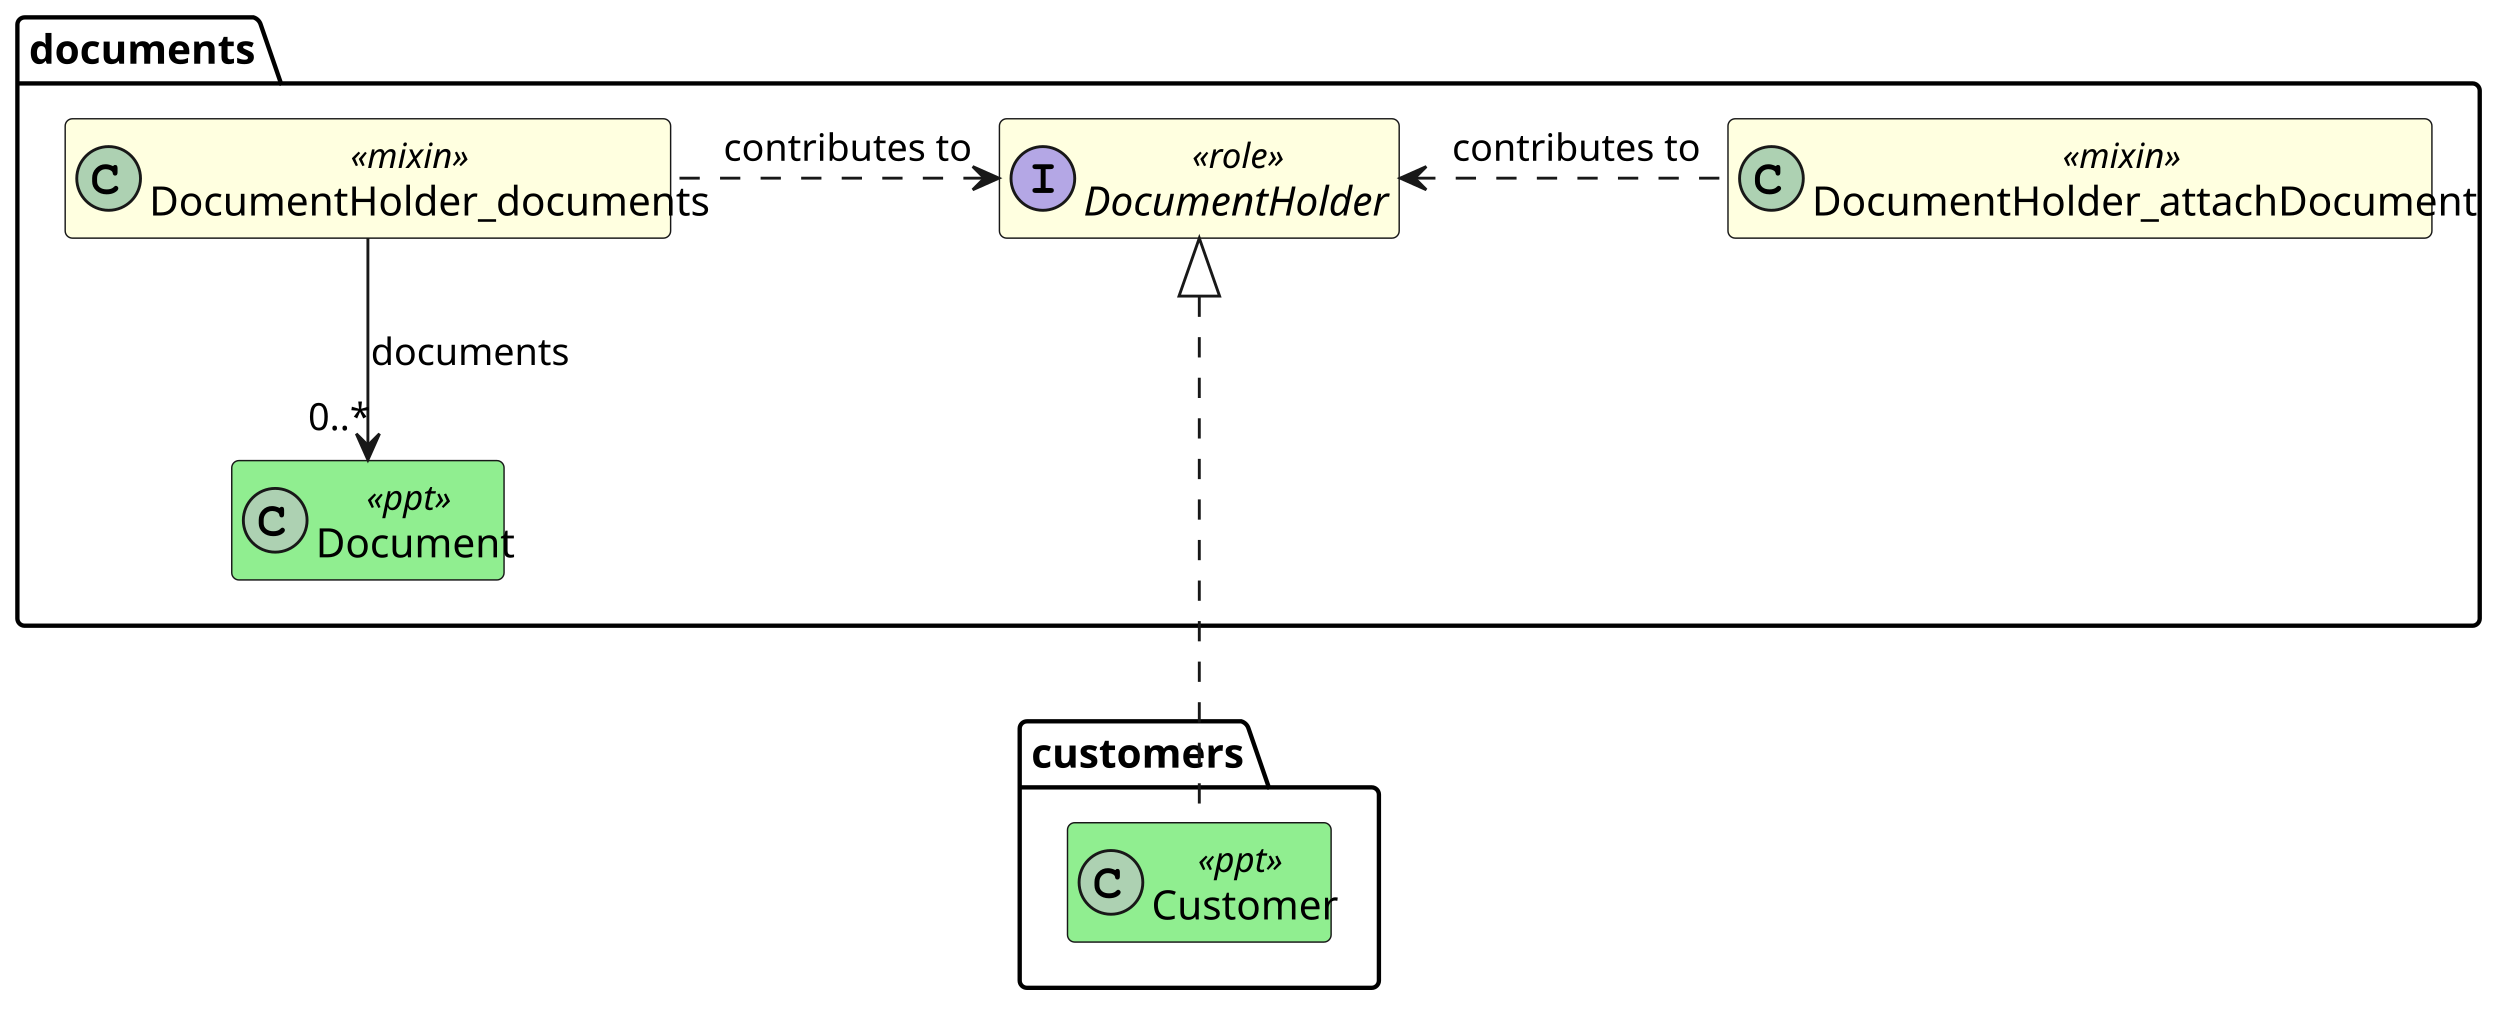
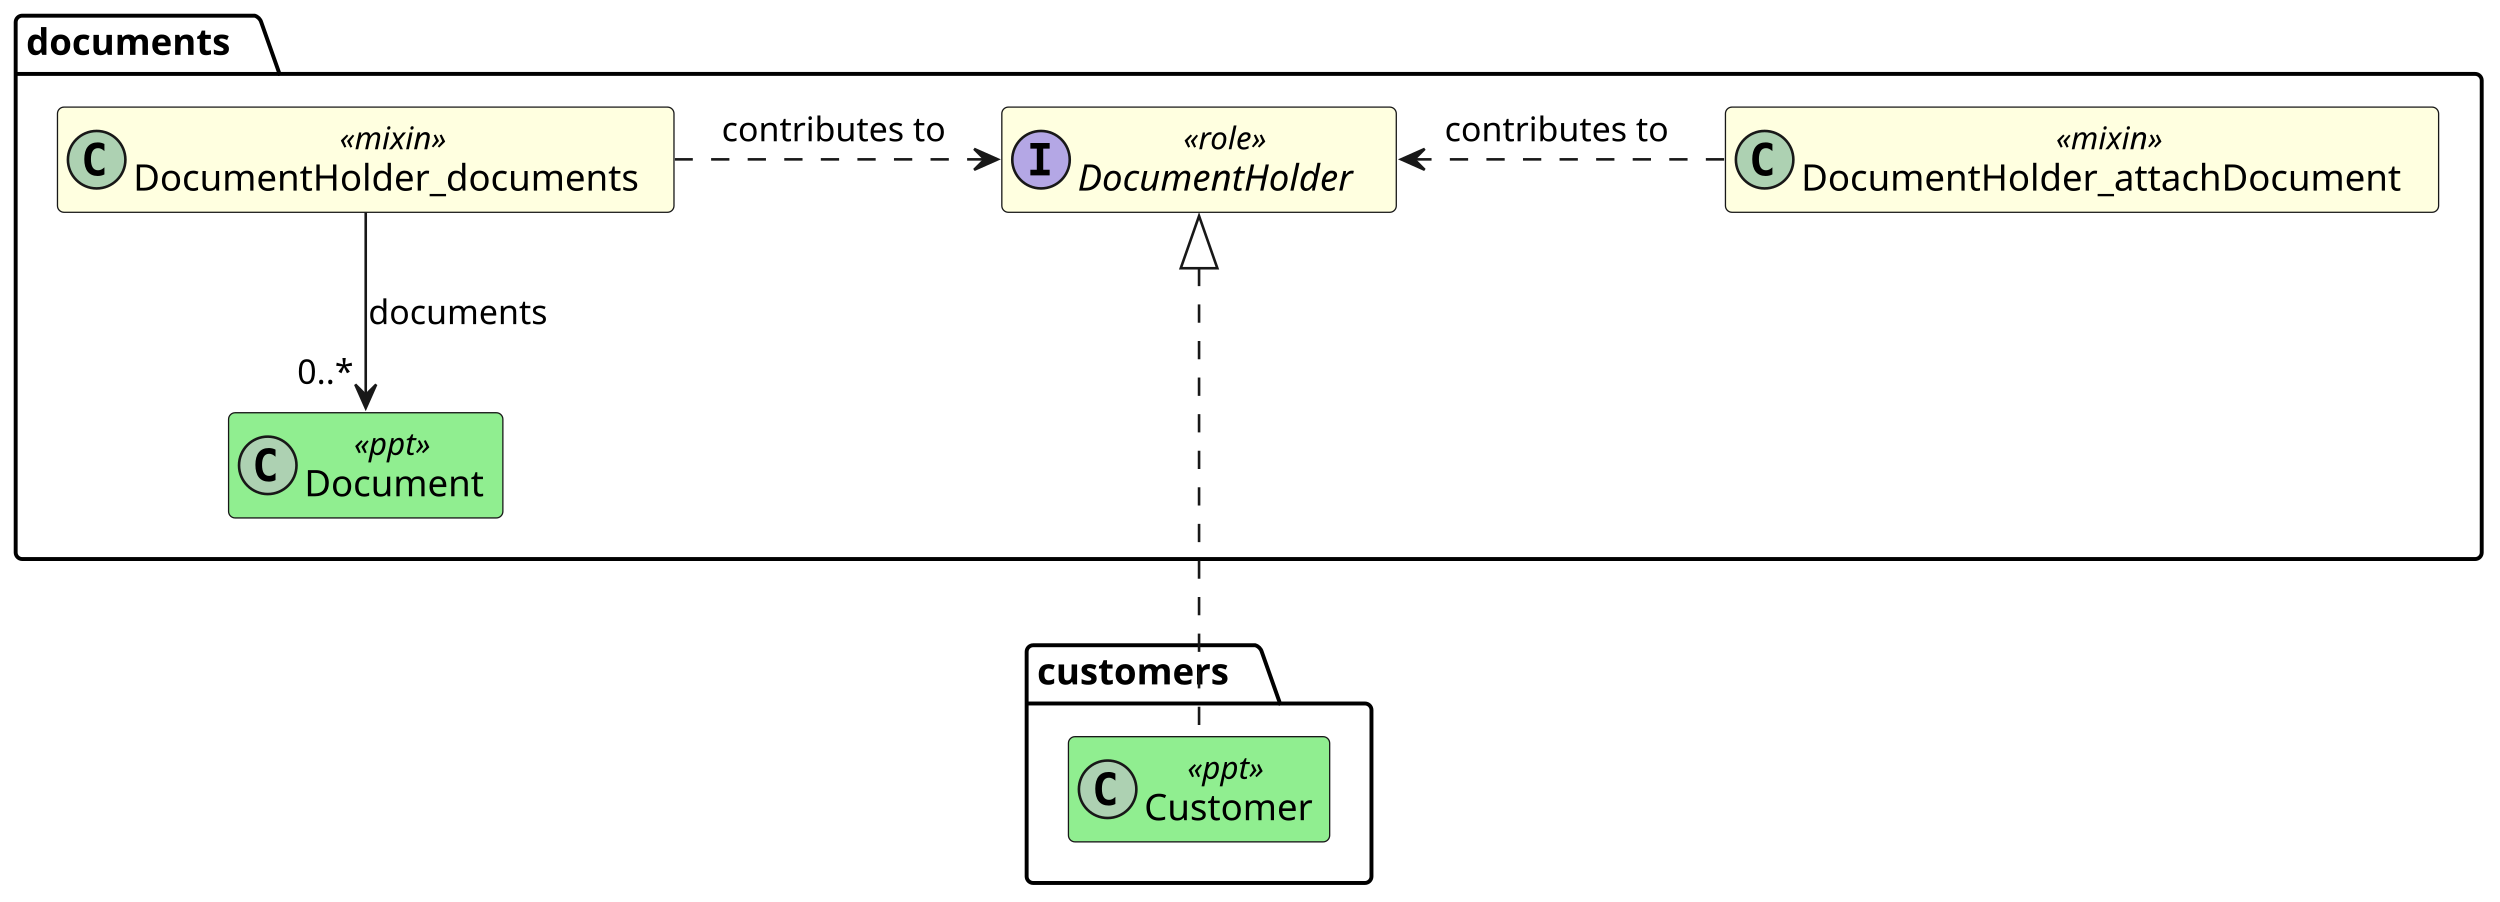
- <svg xmlns="http://www.w3.org/2000/svg" contentStyleType="text/css" height="348px" preserveAspectRatio="none" style="width:863px;height:348px;background:#FFFFFF;" version="1.1" viewBox="0 0 863 348" width="863px" zoomAndPan="magnify">
+ <svg xmlns="http://www.w3.org/2000/svg" contentStyleType="text/css" height="345px" preserveAspectRatio="none" style="width:957px;height:345px;background:#FFFFFF;" version="1.1" viewBox="0 0 957 345" width="957px" zoomAndPan="magnify">
  <defs />
  <g>
    <g id="cluster_documents">
-       <path d="M8.5,6 L87.5,6 A3.75,3.75 0 0 1 90,8.5 L97,28.8 L853.5,28.8 A2.5,2.5 0 0 1 856,31.3 L856,213.5 A2.5,2.5 0 0 1 853.5,216 L8.5,216 A2.5,2.5 0 0 1 6,213.5 L6,8.5 A2.5,2.5 0 0 1 8.5,6 " style="stroke:#000000;stroke-width:1.5;fill:none;" />
-       <line style="stroke:#000000;stroke-width:1.5;fill:none;" x1="6" x2="97" y1="28.8" y2="28.8" />
-       <text fill="#000000" font-family="sans-serif" font-size="14" font-weight="bold" lengthAdjust="spacing" textLength="78" x="10" y="22">documents</text>
+       <path d="M8.5,6 L97.5,6 A3.75,3.75 0 0 1 100,8.5 L107,28.297 L947.5,28.297 A2.5,2.5 0 0 1 950,30.797 L950,211.5 A2.5,2.5 0 0 1 947.5,214 L8.5,214 A2.5,2.5 0 0 1 6,211.5 L6,8.5 A2.5,2.5 0 0 1 8.5,6 " fill="none" style="stroke:#000000;stroke-width:1.5;" />
+       <line style="stroke:#000000;stroke-width:1.5;" x1="6" x2="107" y1="28.297" y2="28.297" />
+       <text fill="#000000" font-family="sans-serif" font-size="14" font-weight="bold" lengthAdjust="spacing" textLength="88" x="10" y="20.995">documents</text>
    </g>
    <g id="cluster_customers">
-       <path d="M354.5,249 L428.5,249 A3.75,3.75 0 0 1 431,251.5 L438,271.8 L473.5,271.8 A2.5,2.5 0 0 1 476,274.3 L476,338.5 A2.5,2.5 0 0 1 473.5,341 L354.5,341 A2.5,2.5 0 0 1 352,338.5 L352,251.5 A2.5,2.5 0 0 1 354.5,249 " style="stroke:#000000;stroke-width:1.5;fill:none;" />
-       <line style="stroke:#000000;stroke-width:1.5;fill:none;" x1="352" x2="438" y1="271.8" y2="271.8" />
-       <text fill="#000000" font-family="sans-serif" font-size="14" font-weight="bold" lengthAdjust="spacing" textLength="73" x="356" y="265">customers</text>
+       <path d="M395.5,247 L480.5,247 A3.75,3.75 0 0 1 483,249.5 L490,269.297 L522.5,269.297 A2.5,2.5 0 0 1 525,271.797 L525,335.5 A2.5,2.5 0 0 1 522.5,338 L395.5,338 A2.5,2.5 0 0 1 393,335.5 L393,249.5 A2.5,2.5 0 0 1 395.5,247 " fill="none" style="stroke:#000000;stroke-width:1.5;" />
+       <line style="stroke:#000000;stroke-width:1.5;" x1="393" x2="490" y1="269.297" y2="269.297" />
+       <text fill="#000000" font-family="sans-serif" font-size="14" font-weight="bold" lengthAdjust="spacing" textLength="84" x="397" y="261.995">customers</text>
    </g>
    <g id="elem_DocumentHolder">
-       <rect codeLine="20" fill="#FFFFE0" height="41.2" id="DocumentHolder" rx="2.5" ry="2.5" style="stroke:#181818;stroke-width:0.5;" width="138" x="345" y="41" />
-       <ellipse cx="360" cy="61.6" fill="#B4A7E5" rx="11" ry="11" style="stroke:#181818;stroke-width:1.0;" />
-       <path d="M362.672,64.897 Q363.219,64.897 363.5,65.084 Q363.781,65.256 363.781,65.756 Q363.781,66.6 362.672,66.6 L357.531,66.6 Q356.406,66.6 356.406,65.756 Q356.406,65.256 356.688,65.084 Q356.984,64.897 357.531,64.897 L359.25,64.897 L359.25,58.381 L357.531,58.381 Q356.406,58.381 356.406,57.538 Q356.406,57.053 356.688,56.881 Q356.984,56.694 357.531,56.694 L362.672,56.694 Q363.219,56.694 363.5,56.881 Q363.781,57.053 363.781,57.538 Q363.781,58.381 362.672,58.381 L360.953,58.381 L360.953,64.897 L362.672,64.897 Z " fill="#000000" />
-       <text fill="#000000" font-family="sans-serif" font-size="12" font-style="italic" lengthAdjust="spacing" textLength="31" x="411.5" y="58">«role»</text>
-       <text fill="#000000" font-family="sans-serif" font-size="14" font-style="italic" lengthAdjust="spacing" textLength="106" x="374" y="74.4">DocumentHolder</text>
+       <rect codeLine="20" fill="#FFFFE0" height="40.266" id="DocumentHolder" rx="2.5" ry="2.5" style="stroke:#181818;stroke-width:0.5;" width="151" x="383.5" y="41" />
+       <ellipse cx="398.5" cy="61.133" fill="#B4A7E5" rx="11" ry="11" style="stroke:#181818;stroke-width:1.0;" />
+       <path d="M394.422,56.898 L394.422,54.742 L401.812,54.742 L401.812,56.898 L399.344,56.898 L399.344,64.977 L401.812,64.977 L401.812,67.133 L394.422,67.133 L394.422,64.977 L396.891,64.977 L396.891,56.898 L394.422,56.898 Z " fill="#000000" />
+       <text fill="#000000" font-family="sans-serif" font-size="12" font-style="italic" lengthAdjust="spacing" textLength="38" x="453" y="57.139">«role»</text>
+       <text fill="#000000" font-family="sans-serif" font-size="14" font-style="italic" lengthAdjust="spacing" textLength="119" x="412.5" y="72.964">DocumentHolder</text>
    </g>
    <g id="elem_DocumentHolder_documents">
-       <rect codeLine="21" fill="#FFFFE0" height="41.2" id="DocumentHolder_documents" rx="2.5" ry="2.5" style="stroke:#181818;stroke-width:0.5;" width="209" x="22.5" y="41" />
-       <ellipse cx="37.5" cy="61.6" fill="#ADD1B2" rx="11" ry="11" style="stroke:#181818;stroke-width:1.0;" />
-       <path d="M36.859,65.381 Q37.656,65.381 38.219,65.194 Q38.797,64.991 39.031,64.772 Q39.281,64.537 39.516,64.35 Q39.766,64.147 39.984,64.147 Q40.328,64.147 40.578,64.412 Q40.844,64.662 40.844,64.991 Q40.844,65.725 39.672,66.412 Q38.516,67.084 36.812,67.084 Q34.656,67.084 33.234,65.819 Q31.812,64.553 31.812,62.616 L31.812,61.491 Q31.812,59.459 33.141,58.084 Q34.469,56.694 36.438,56.694 Q37.625,56.694 38.844,57.272 L39.016,57.35 Q39.312,56.944 39.734,56.944 Q40.219,56.944 40.391,57.241 Q40.578,57.522 40.578,58.069 L40.578,59.491 Q40.578,60.616 39.734,60.616 Q39.422,60.616 39.219,60.444 Q39.031,60.272 38.984,60.131 Q38.953,59.975 38.906,59.709 Q38.797,59.194 38.281,58.881 Q37.766,58.569 37.312,58.491 Q36.875,58.397 36.5,58.397 Q35.219,58.397 34.359,59.272 Q33.516,60.147 33.516,61.491 L33.516,62.584 Q33.516,63.866 34.422,64.631 Q35.328,65.381 36.859,65.381 Z " fill="#000000" />
-       <text fill="#000000" font-family="sans-serif" font-size="12" font-style="italic" lengthAdjust="spacing" textLength="38" x="121" y="58">«mixin»</text>
-       <text fill="#000000" font-family="sans-serif" font-size="14" lengthAdjust="spacing" textLength="177" x="51.5" y="74.4">DocumentHolder_documents</text>
+       <rect codeLine="21" fill="#FFFFE0" height="40.266" id="DocumentHolder_documents" rx="2.5" ry="2.5" style="stroke:#181818;stroke-width:0.5;" width="236" x="22" y="41" />
+       <ellipse cx="37" cy="61.133" fill="#ADD1B2" rx="11" ry="11" style="stroke:#181818;stroke-width:1.0;" />
+       <path d="M39.969,66.773 Q39.391,67.07 38.75,67.211 Q38.109,67.367 37.406,67.367 Q34.906,67.367 33.578,65.727 Q32.266,64.07 32.266,60.945 Q32.266,57.82 33.578,56.164 Q34.906,54.508 37.406,54.508 Q38.109,54.508 38.75,54.664 Q39.406,54.82 39.969,55.117 L39.969,57.836 Q39.344,57.258 38.75,56.992 Q38.156,56.711 37.531,56.711 Q36.188,56.711 35.5,57.789 Q34.812,58.852 34.812,60.945 Q34.812,63.039 35.5,64.117 Q36.188,65.18 37.531,65.18 Q38.156,65.18 38.75,64.914 Q39.344,64.633 39.969,64.055 L39.969,66.773 Z " fill="#000000" />
+       <text fill="#000000" font-family="sans-serif" font-size="12" font-style="italic" lengthAdjust="spacing" textLength="46" x="130" y="57.139">«mixin»</text>
+       <text fill="#000000" font-family="sans-serif" font-size="14" lengthAdjust="spacing" textLength="204" x="51" y="72.964">DocumentHolder_documents</text>
    </g>
    <g id="elem_DocumentHolder_attachDocument">
-       <rect codeLine="22" fill="#FFFFE0" height="41.2" id="DocumentHolder_attachDocument" rx="2.5" ry="2.5" style="stroke:#181818;stroke-width:0.5;" width="243" x="596.5" y="41" />
-       <ellipse cx="611.5" cy="61.6" fill="#ADD1B2" rx="11" ry="11" style="stroke:#181818;stroke-width:1.0;" />
-       <path d="M610.859,65.381 Q611.656,65.381 612.219,65.194 Q612.797,64.991 613.031,64.772 Q613.281,64.537 613.516,64.35 Q613.766,64.147 613.984,64.147 Q614.328,64.147 614.578,64.412 Q614.844,64.662 614.844,64.991 Q614.844,65.725 613.672,66.412 Q612.516,67.084 610.812,67.084 Q608.656,67.084 607.234,65.819 Q605.812,64.553 605.812,62.616 L605.812,61.491 Q605.812,59.459 607.141,58.084 Q608.469,56.694 610.438,56.694 Q611.625,56.694 612.844,57.272 L613.016,57.35 Q613.312,56.944 613.734,56.944 Q614.219,56.944 614.391,57.241 Q614.578,57.522 614.578,58.069 L614.578,59.491 Q614.578,60.616 613.734,60.616 Q613.422,60.616 613.219,60.444 Q613.031,60.272 612.984,60.131 Q612.953,59.975 612.906,59.709 Q612.797,59.194 612.281,58.881 Q611.766,58.569 611.312,58.491 Q610.875,58.397 610.5,58.397 Q609.219,58.397 608.359,59.272 Q607.516,60.147 607.516,61.491 L607.516,62.584 Q607.516,63.866 608.422,64.631 Q609.328,65.381 610.859,65.381 Z " fill="#000000" />
-       <text fill="#000000" font-family="sans-serif" font-size="12" font-style="italic" lengthAdjust="spacing" textLength="38" x="712" y="58">«mixin»</text>
-       <text fill="#000000" font-family="sans-serif" font-size="14" lengthAdjust="spacing" textLength="211" x="625.5" y="74.4">DocumentHolder_attachDocument</text>
+       <rect codeLine="22" fill="#FFFFE0" height="40.266" id="DocumentHolder_attachDocument" rx="2.5" ry="2.5" style="stroke:#181818;stroke-width:0.5;" width="273" x="660.5" y="41" />
+       <ellipse cx="675.5" cy="61.133" fill="#ADD1B2" rx="11" ry="11" style="stroke:#181818;stroke-width:1.0;" />
+       <path d="M678.469,66.773 Q677.891,67.07 677.25,67.211 Q676.609,67.367 675.906,67.367 Q673.406,67.367 672.078,65.727 Q670.766,64.07 670.766,60.945 Q670.766,57.82 672.078,56.164 Q673.406,54.508 675.906,54.508 Q676.609,54.508 677.25,54.664 Q677.906,54.82 678.469,55.117 L678.469,57.836 Q677.844,57.258 677.25,56.992 Q676.656,56.711 676.031,56.711 Q674.688,56.711 674,57.789 Q673.312,58.852 673.312,60.945 Q673.312,63.039 674,64.117 Q674.688,65.18 676.031,65.18 Q676.656,65.18 677.25,64.914 Q677.844,64.633 678.469,64.055 L678.469,66.773 Z " fill="#000000" />
+       <text fill="#000000" font-family="sans-serif" font-size="12" font-style="italic" lengthAdjust="spacing" textLength="46" x="787" y="57.139">«mixin»</text>
+       <text fill="#000000" font-family="sans-serif" font-size="14" lengthAdjust="spacing" textLength="241" x="689.5" y="72.964">DocumentHolder_attachDocument</text>
    </g>
    <g id="elem_Document">
-       <rect codeLine="23" fill="#90EE90" height="41.2" id="Document" rx="2.5" ry="2.5" style="stroke:#181818;stroke-width:0.5;" width="94" x="80" y="159" />
-       <ellipse cx="95" cy="179.6" fill="#ADD1B2" rx="11" ry="11" style="stroke:#181818;stroke-width:1.0;" />
-       <path d="M94.359,183.381 Q95.156,183.381 95.719,183.194 Q96.297,182.991 96.531,182.772 Q96.781,182.537 97.016,182.35 Q97.266,182.147 97.484,182.147 Q97.828,182.147 98.078,182.412 Q98.344,182.662 98.344,182.991 Q98.344,183.725 97.172,184.412 Q96.016,185.084 94.312,185.084 Q92.156,185.084 90.734,183.819 Q89.312,182.553 89.312,180.616 L89.312,179.491 Q89.312,177.459 90.641,176.084 Q91.969,174.694 93.938,174.694 Q95.125,174.694 96.344,175.272 L96.516,175.35 Q96.812,174.944 97.234,174.944 Q97.719,174.944 97.891,175.241 Q98.078,175.522 98.078,176.069 L98.078,177.491 Q98.078,178.616 97.234,178.616 Q96.922,178.616 96.719,178.444 Q96.531,178.272 96.484,178.131 Q96.453,177.975 96.406,177.709 Q96.297,177.194 95.781,176.881 Q95.266,176.569 94.812,176.491 Q94.375,176.397 94,176.397 Q92.719,176.397 91.859,177.272 Q91.016,178.147 91.016,179.491 L91.016,180.584 Q91.016,181.866 91.922,182.631 Q92.828,183.381 94.359,183.381 Z " fill="#000000" />
-       <text fill="#000000" font-family="sans-serif" font-size="12" font-style="italic" lengthAdjust="spacing" textLength="27" x="126.5" y="176">«ppt»</text>
-       <text fill="#000000" font-family="sans-serif" font-size="14" lengthAdjust="spacing" textLength="62" x="109" y="192.4">Document</text>
+       <rect codeLine="23" fill="#90EE90" height="40.266" id="Document" rx="2.5" ry="2.5" style="stroke:#181818;stroke-width:0.5;" width="105" x="87.5" y="158" />
+       <ellipse cx="102.5" cy="178.133" fill="#ADD1B2" rx="11" ry="11" style="stroke:#181818;stroke-width:1.0;" />
+       <path d="M105.469,183.773 Q104.891,184.07 104.25,184.211 Q103.609,184.367 102.906,184.367 Q100.406,184.367 99.078,182.727 Q97.766,181.07 97.766,177.945 Q97.766,174.82 99.078,173.164 Q100.406,171.508 102.906,171.508 Q103.609,171.508 104.25,171.664 Q104.906,171.82 105.469,172.117 L105.469,174.836 Q104.844,174.258 104.25,173.992 Q103.656,173.711 103.031,173.711 Q101.688,173.711 101,174.789 Q100.312,175.852 100.312,177.945 Q100.312,180.039 101,181.117 Q101.688,182.18 103.031,182.18 Q103.656,182.18 104.25,181.914 Q104.844,181.633 105.469,181.055 L105.469,183.773 Z " fill="#000000" />
+       <text fill="#000000" font-family="sans-serif" font-size="12" font-style="italic" lengthAdjust="spacing" textLength="35" x="135.5" y="174.139">«ppt»</text>
+       <text fill="#000000" font-family="sans-serif" font-size="14" lengthAdjust="spacing" textLength="73" x="116.5" y="189.964">Document</text>
    </g>
    <g id="elem_Customer">
-       <rect codeLine="30" fill="#90EE90" height="41.2" id="Customer" rx="2.5" ry="2.5" style="stroke:#181818;stroke-width:0.5;" width="91" x="368.5" y="284" />
-       <ellipse cx="383.5" cy="304.6" fill="#ADD1B2" rx="11" ry="11" style="stroke:#181818;stroke-width:1.0;" />
-       <path d="M382.859,308.381 Q383.656,308.381 384.219,308.194 Q384.797,307.991 385.031,307.772 Q385.281,307.538 385.516,307.35 Q385.766,307.147 385.984,307.147 Q386.328,307.147 386.578,307.413 Q386.844,307.663 386.844,307.991 Q386.844,308.725 385.672,309.413 Q384.516,310.084 382.812,310.084 Q380.656,310.084 379.234,308.819 Q377.812,307.553 377.812,305.616 L377.812,304.491 Q377.812,302.459 379.141,301.084 Q380.469,299.694 382.438,299.694 Q383.625,299.694 384.844,300.272 L385.016,300.35 Q385.312,299.944 385.734,299.944 Q386.219,299.944 386.391,300.241 Q386.578,300.522 386.578,301.069 L386.578,302.491 Q386.578,303.616 385.734,303.616 Q385.422,303.616 385.219,303.444 Q385.031,303.272 384.984,303.131 Q384.953,302.975 384.906,302.709 Q384.797,302.194 384.281,301.881 Q383.766,301.569 383.312,301.491 Q382.875,301.397 382.5,301.397 Q381.219,301.397 380.359,302.272 Q379.516,303.147 379.516,304.491 L379.516,305.584 Q379.516,306.866 380.422,307.631 Q381.328,308.381 382.859,308.381 Z " fill="#000000" />
-       <text fill="#000000" font-family="sans-serif" font-size="12" font-style="italic" lengthAdjust="spacing" textLength="27" x="413.5" y="301">«ppt»</text>
-       <text fill="#000000" font-family="sans-serif" font-size="14" lengthAdjust="spacing" textLength="59" x="397.5" y="317.4">Customer</text>
+       <rect codeLine="30" fill="#90EE90" height="40.266" id="Customer" rx="2.5" ry="2.5" style="stroke:#181818;stroke-width:0.5;" width="100" x="409" y="282" />
+       <ellipse cx="424" cy="302.133" fill="#ADD1B2" rx="11" ry="11" style="stroke:#181818;stroke-width:1.0;" />
+       <path d="M426.969,307.773 Q426.391,308.07 425.75,308.211 Q425.109,308.367 424.406,308.367 Q421.906,308.367 420.578,306.727 Q419.266,305.07 419.266,301.945 Q419.266,298.82 420.578,297.164 Q421.906,295.508 424.406,295.508 Q425.109,295.508 425.75,295.664 Q426.406,295.82 426.969,296.117 L426.969,298.836 Q426.344,298.258 425.75,297.992 Q425.156,297.711 424.531,297.711 Q423.188,297.711 422.5,298.789 Q421.812,299.852 421.812,301.945 Q421.812,304.039 422.5,305.117 Q423.188,306.18 424.531,306.18 Q425.156,306.18 425.75,305.914 Q426.344,305.633 426.969,305.055 L426.969,307.773 Z " fill="#000000" />
+       <text fill="#000000" font-family="sans-serif" font-size="12" font-style="italic" lengthAdjust="spacing" textLength="35" x="454.5" y="298.139">«ppt»</text>
+       <text fill="#000000" font-family="sans-serif" font-size="14" lengthAdjust="spacing" textLength="68" x="438" y="313.964">Customer</text>
    </g>
    <g id="link_DocumentHolder_documents_Document">
-       <path codeLine="25" d="M127,82.18 C127,101.84 127,132.14 127,153.5 " fill="none" id="DocumentHolder_documents-to-Document" style="stroke:#181818;stroke-width:1.0;" />
-       <polygon fill="#181818" points="127,158.73,131,149.73,127,153.73,123,149.73,127,158.73" style="stroke:#181818;stroke-width:1.0;" />
-       <text fill="#000000" font-family="sans-serif" font-size="13" lengthAdjust="spacing" textLength="63" x="128" y="126">documents</text>
-       <text fill="#000000" font-family="sans-serif" font-size="13" lengthAdjust="spacing" textLength="18" x="106.356" y="148.484">0..*</text>
+       <path codeLine="25" d="M140,81.25 C140,100.49 140,130.18 140,151.4 " fill="none" id="DocumentHolder_documents-to-Document" style="stroke:#181818;stroke-width:1.0;" />
+       <polygon fill="#181818" points="140,156.18,144,147.18,140,151.18,136,147.18,140,156.18" style="stroke:#181818;stroke-width:1.0;" />
+       <text fill="#000000" font-family="sans-serif" font-size="13" lengthAdjust="spacing" textLength="72" x="141" y="124.067">documents</text>
+       <text fill="#000000" font-family="sans-serif" font-size="13" lengthAdjust="spacing" textLength="23" x="113.766" y="146.917">0..*</text>
    </g>
    <g id="link_DocumentHolder_DocumentHolder_documents">
-       <path codeLine="26" d="M339.56,61.5 C306.72,61.5 267.55,61.5 231.83,61.5 " fill="none" id="DocumentHolder-backto-DocumentHolder_documents" style="stroke:#181818;stroke-width:1.0;stroke-dasharray:7.0,7.0;" />
-       <polygon fill="#181818" points="344.78,61.5,335.78,57.5,339.78,61.5,335.78,65.5,344.78,61.5" style="stroke:#181818;stroke-width:1.0;" />
-       <text fill="#000000" font-family="sans-serif" font-size="13" lengthAdjust="spacing" textLength="77" x="249.75" y="55.5">contributes to</text>
+       <path codeLine="26" d="M377.21,61 C341.07,61 297.89,61 258.33,61 " fill="none" id="DocumentHolder-backto-DocumentHolder_documents" style="stroke:#181818;stroke-width:1.0;stroke-dasharray:7.0,7.0;" />
+       <polygon fill="#181818" points="381.9,61,372.9,57,376.9,61,372.9,65,381.9,61" style="stroke:#181818;stroke-width:1.0;" />
+       <text fill="#000000" font-family="sans-serif" font-size="13" lengthAdjust="spacing" textLength="89" x="276.25" y="54.067">contributes to</text>
    </g>
    <g id="link_DocumentHolder_DocumentHolder_attachDocument">
-       <path codeLine="27" d="M488.52,61.5 C521.01,61.5 559.94,61.5 596.43,61.5 " fill="none" id="DocumentHolder-backto-DocumentHolder_attachDocument" style="stroke:#181818;stroke-width:1.0;stroke-dasharray:7.0,7.0;" />
-       <polygon fill="#181818" points="483.36,61.5,492.36,65.5,488.36,61.5,492.36,57.5,483.36,61.5" style="stroke:#181818;stroke-width:1.0;" />
-       <text fill="#000000" font-family="sans-serif" font-size="13" lengthAdjust="spacing" textLength="77" x="501.25" y="55.5">contributes to</text>
+       <path codeLine="27" d="M541,61 C576.82,61 619.81,61 660.24,61 " fill="none" id="DocumentHolder-backto-DocumentHolder_attachDocument" style="stroke:#181818;stroke-width:1.0;stroke-dasharray:7.0,7.0;" />
+       <polygon fill="#181818" points="536.37,61,545.37,65,541.37,61,545.37,57,536.37,61" style="stroke:#181818;stroke-width:1.0;" />
+       <text fill="#000000" font-family="sans-serif" font-size="13" lengthAdjust="spacing" textLength="89" x="553" y="54.067">contributes to</text>
    </g>
    <g id="link_DocumentHolder_Customer">
-       <path codeLine="32" d="M414,102.39 C414,154.67 414,244.35 414,283.84 " fill="none" id="DocumentHolder-backto-Customer" style="stroke:#181818;stroke-width:1.0;stroke-dasharray:7.0,7.0;" />
-       <polygon fill="none" points="407,102.22,414,82.22,421,102.22,407,102.22" style="stroke:#181818;stroke-width:1.0;" />
+       <path codeLine="32" d="M459,102.53 C459,154.62 459,242.96 459,281.75 " fill="none" id="DocumentHolder-backto-Customer" style="stroke:#181818;stroke-width:1.0;stroke-dasharray:7.0,7.0;" />
+       <polygon fill="none" points="452,102.67,459,82.67,466,102.67,452,102.67" style="stroke:#181818;stroke-width:1.0;" />
    </g>
  </g>
</svg>
